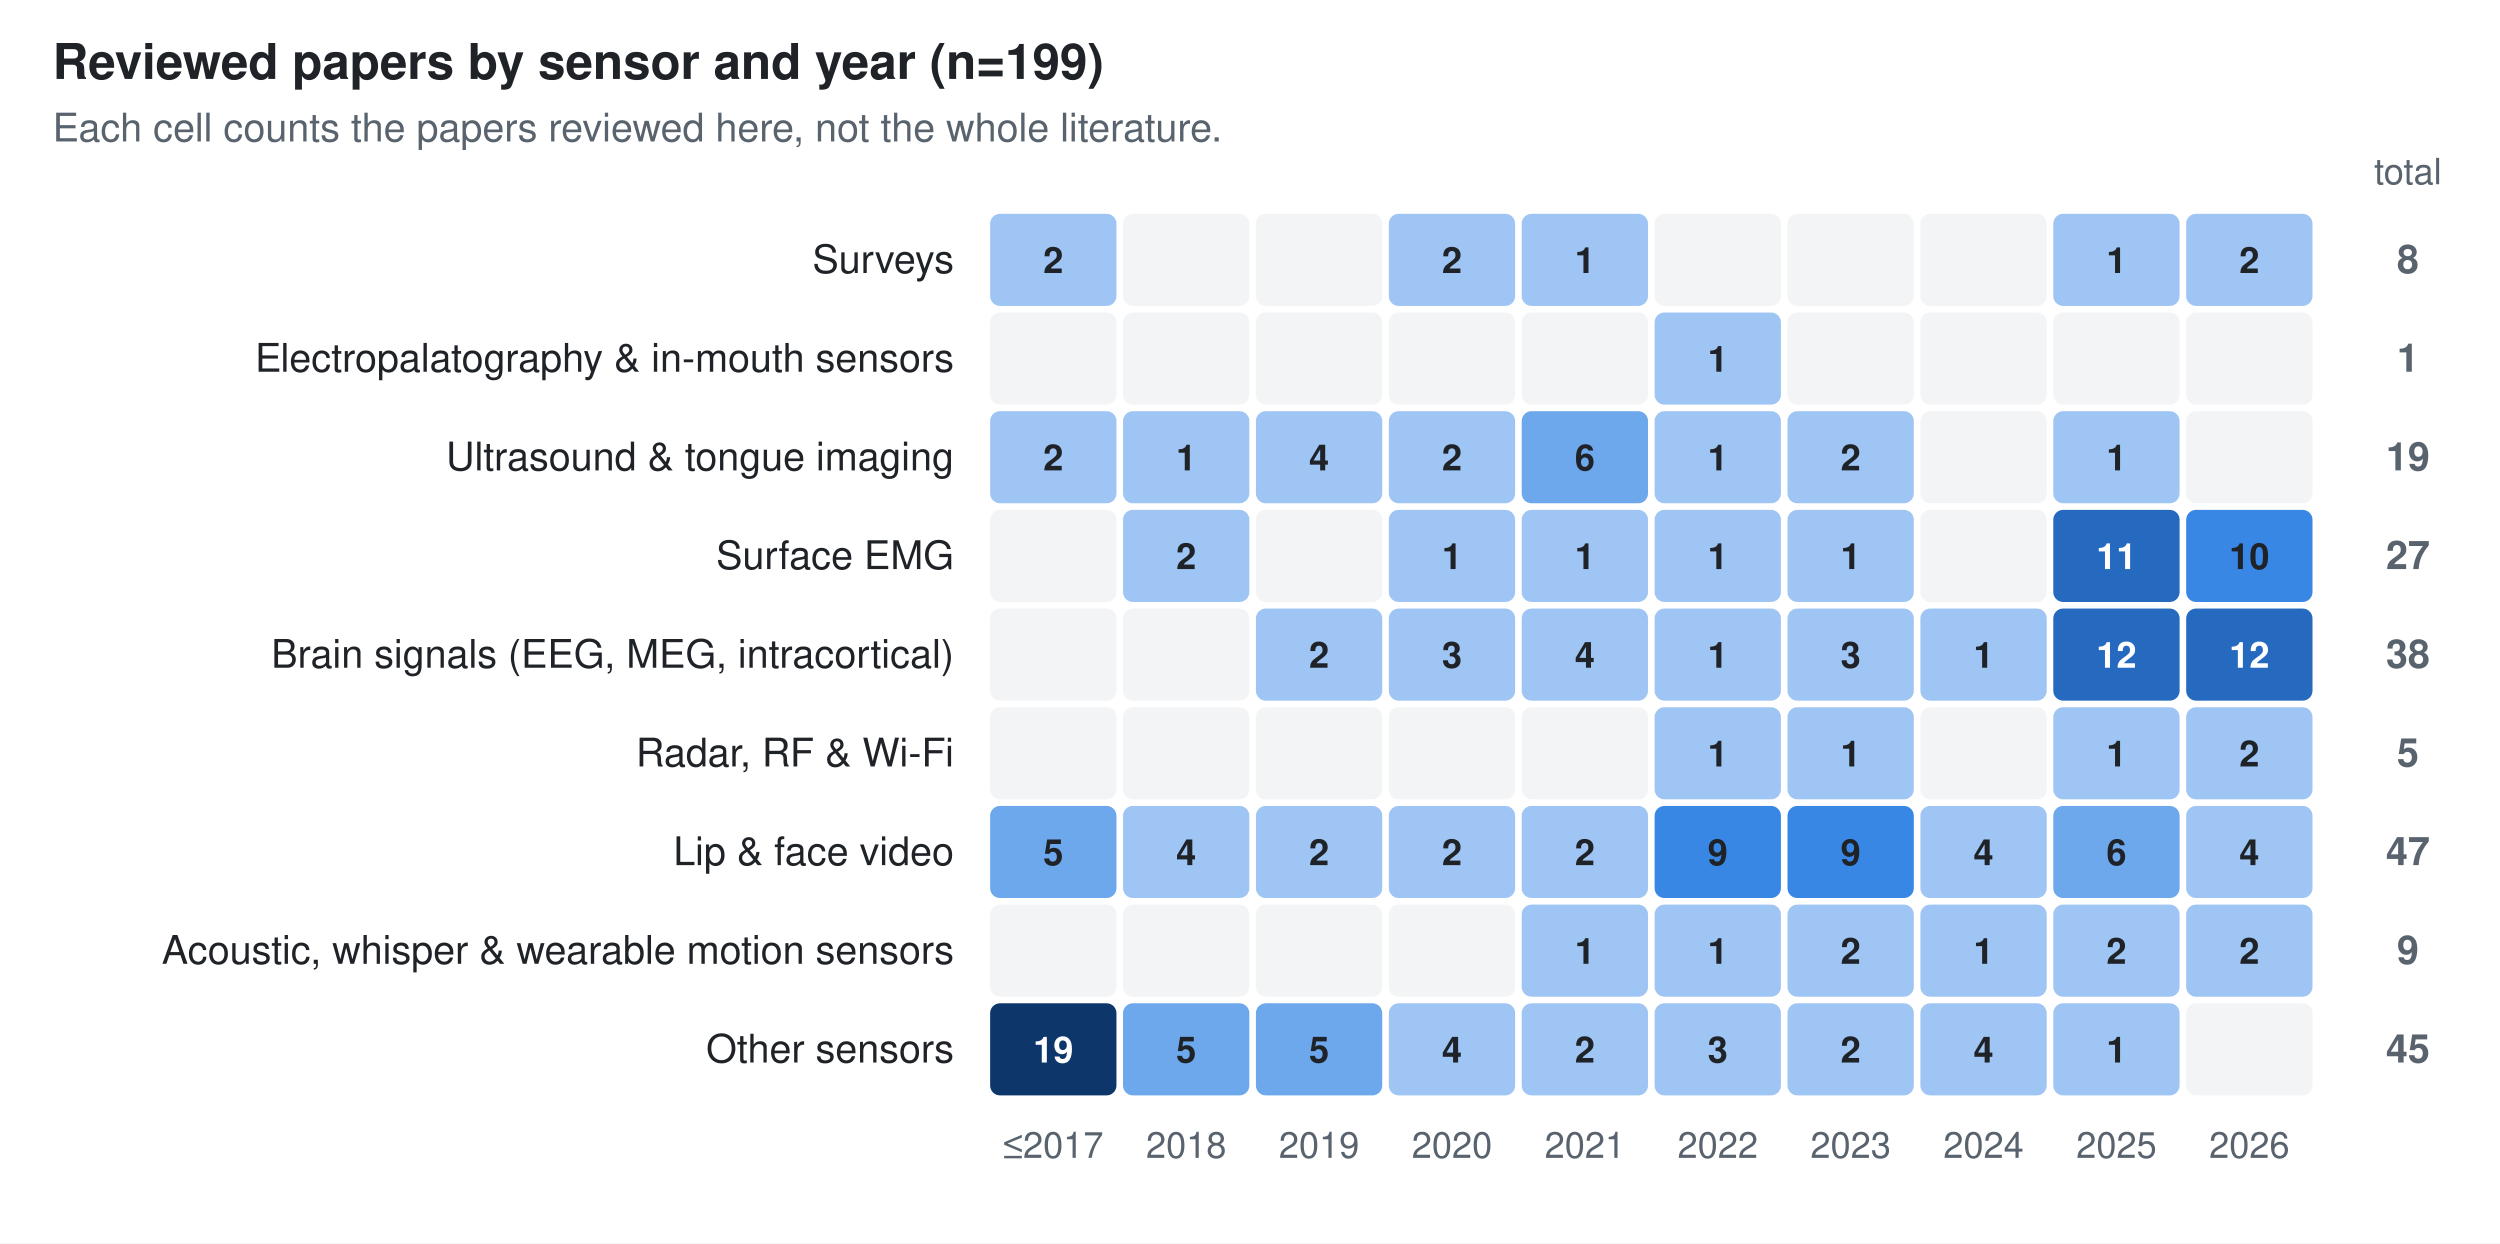
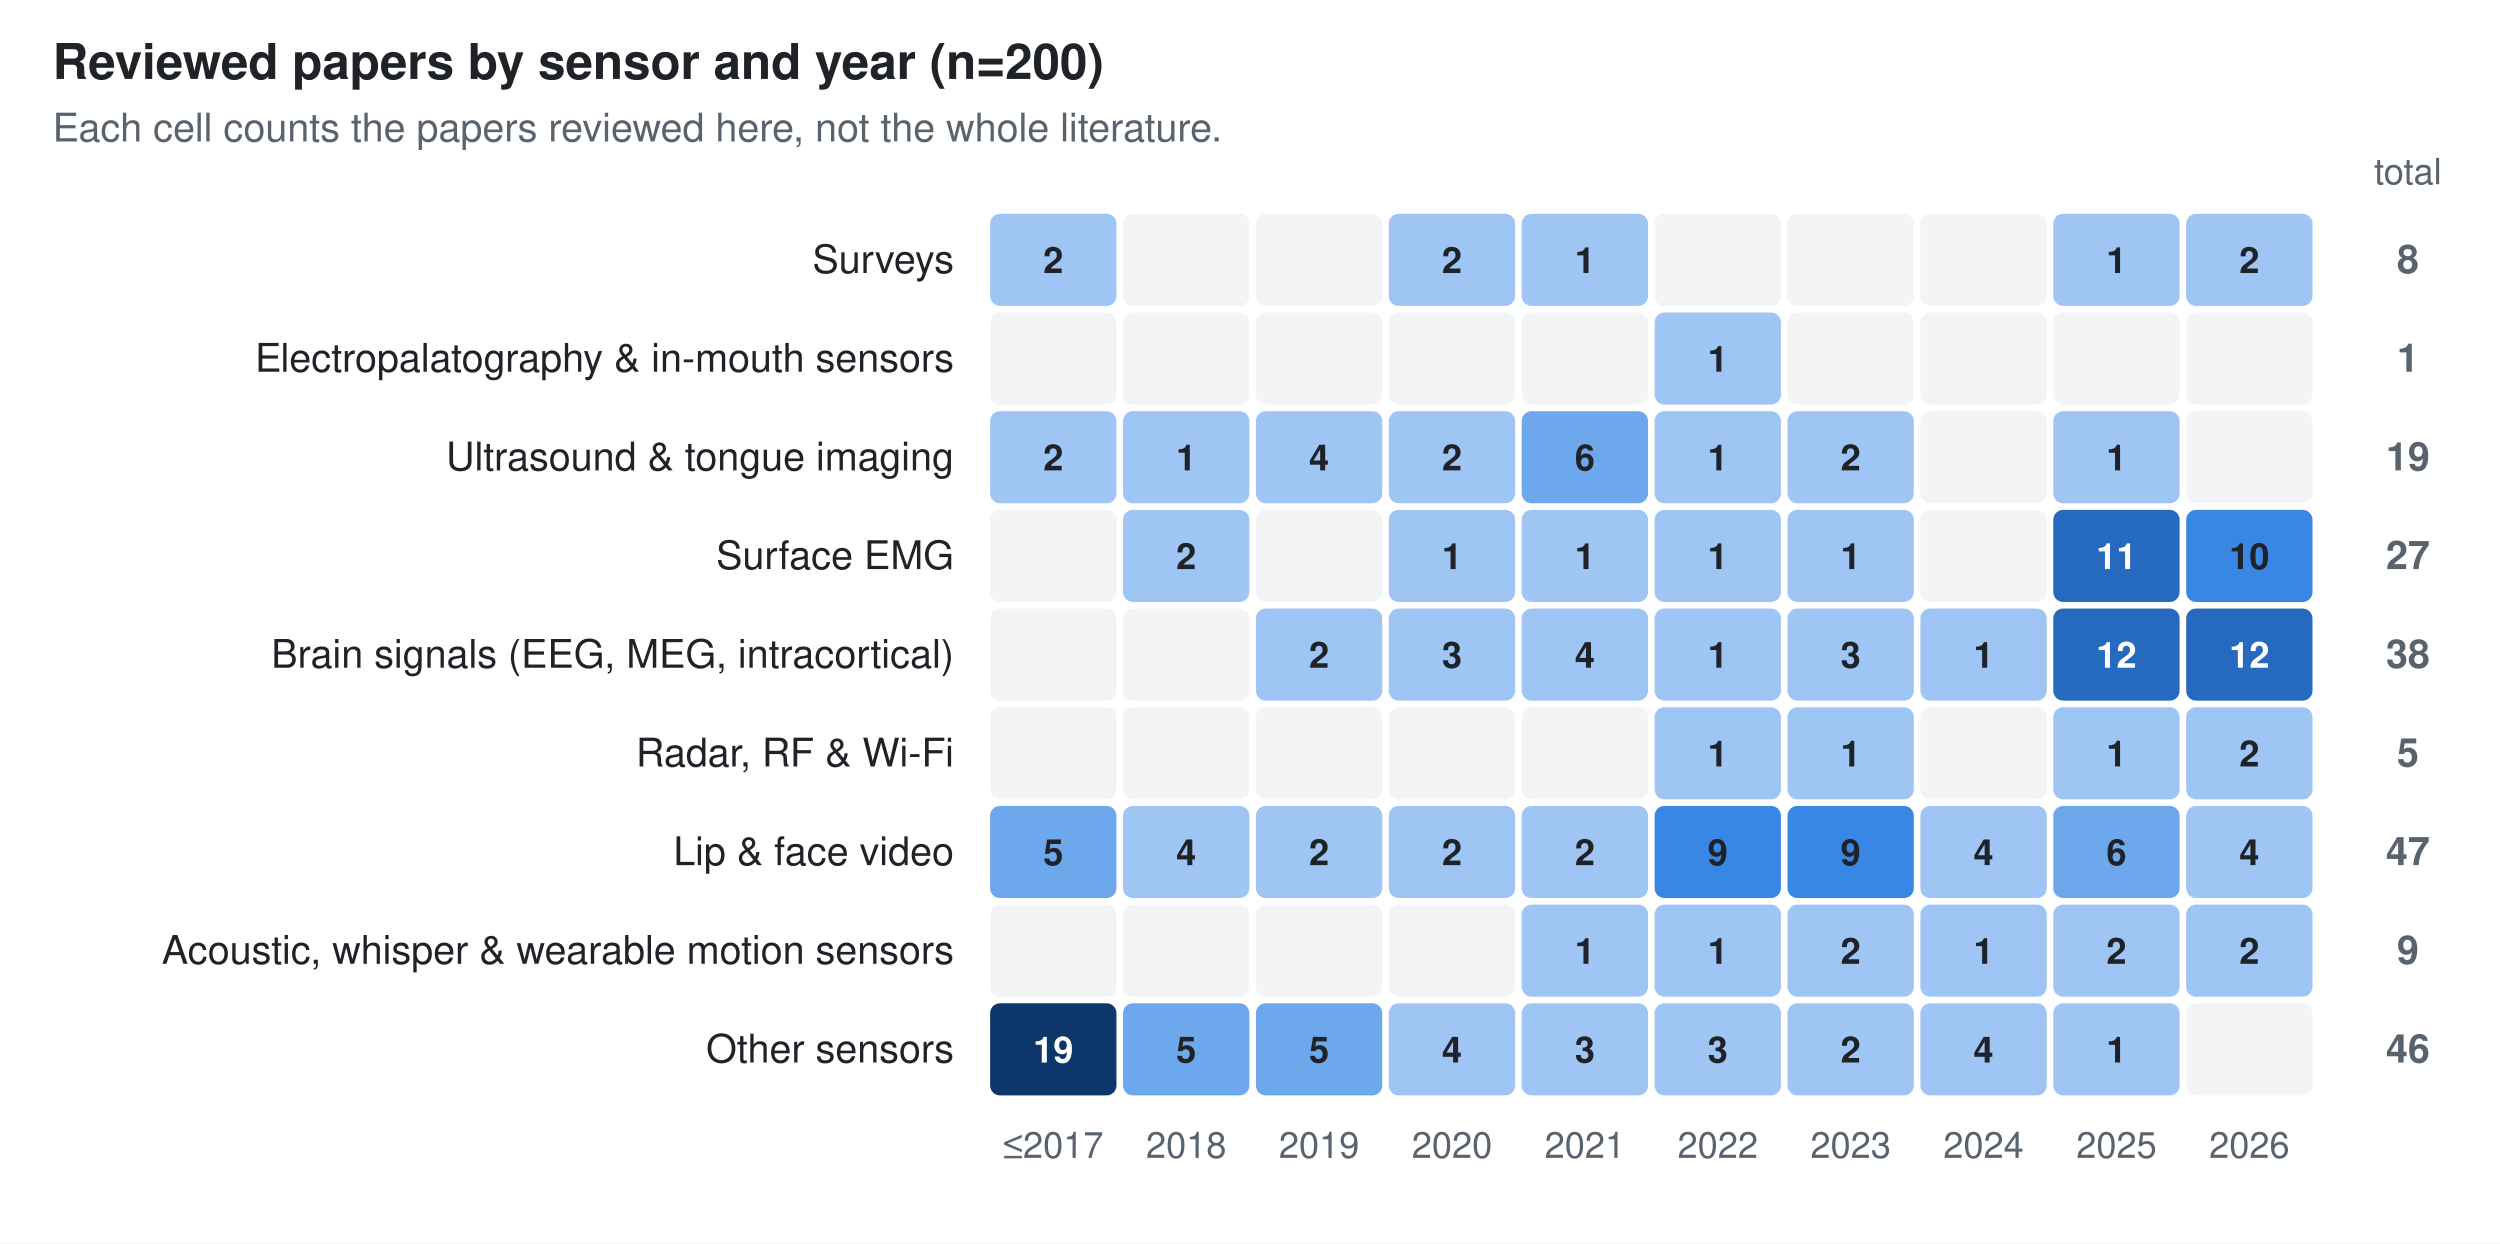
- <svg xmlns="http://www.w3.org/2000/svg" width="760" height="378" viewBox="0 0 760 378" font-family="-apple-system, BlinkMacSystemFont, 'Segoe UI', Helvetica, Arial, sans-serif" role="img" aria-label="Reviewed papers by sensor and year (n=199)">
+ <svg xmlns="http://www.w3.org/2000/svg" width="760" height="378" viewBox="0 0 760 378" font-family="-apple-system, BlinkMacSystemFont, 'Segoe UI', Helvetica, Arial, sans-serif" role="img" aria-label="Reviewed papers by sensor and year (n=200)">
  <rect width="760" height="378" fill="#ffffff" />
-   <text x="16.0" y="24.0" font-size="15" fill="#1f2328" text-anchor="start" font-weight="600">Reviewed papers by sensor and year (n=199)</text>
+   <text x="16.0" y="24.0" font-size="15" fill="#1f2328" text-anchor="start" font-weight="600">Reviewed papers by sensor and year (n=200)</text>
  <text x="16.0" y="43.0" font-size="12" fill="#59636e" text-anchor="start">Each cell counts the papers reviewed here, not the whole literature.</text>
  <text x="320.2" y="352.0" font-size="11" fill="#59636e" text-anchor="middle">≤2017</text>
  <text x="360.6" y="352.0" font-size="11" fill="#59636e" text-anchor="middle">2018</text>
  <text x="401.0" y="352.0" font-size="11" fill="#59636e" text-anchor="middle">2019</text>
  <text x="441.4" y="352.0" font-size="11" fill="#59636e" text-anchor="middle">2020</text>
  <text x="481.8" y="352.0" font-size="11" fill="#59636e" text-anchor="middle">2021</text>
  <text x="522.2" y="352.0" font-size="11" fill="#59636e" text-anchor="middle">2022</text>
  <text x="562.6" y="352.0" font-size="11" fill="#59636e" text-anchor="middle">2023</text>
  <text x="603.0" y="352.0" font-size="11" fill="#59636e" text-anchor="middle">2024</text>
  <text x="643.4" y="352.0" font-size="11" fill="#59636e" text-anchor="middle">2025</text>
  <text x="683.8" y="352.0" font-size="11" fill="#59636e" text-anchor="middle">2026</text>
  <text x="732.0" y="56.0" font-size="11" fill="#59636e" text-anchor="middle">total</text>
  <text x="290.0" y="83.0" font-size="12" fill="#1f2328" text-anchor="end">Surveys</text>
  <rect x="301.0" y="65.0" width="38.4" height="28.0" rx="3" fill="#9ec5f4" />
  <text x="320.2" y="83.0" font-size="11" fill="#1f2328" text-anchor="middle" font-weight="600">2</text>
  <rect x="341.4" y="65.0" width="38.4" height="28.0" rx="3" fill="#f3f4f6" />
  <rect x="381.8" y="65.0" width="38.4" height="28.0" rx="3" fill="#f3f4f6" />
  <rect x="422.2" y="65.0" width="38.4" height="28.0" rx="3" fill="#9ec5f4" />
  <text x="441.4" y="83.0" font-size="11" fill="#1f2328" text-anchor="middle" font-weight="600">2</text>
  <rect x="462.6" y="65.0" width="38.4" height="28.0" rx="3" fill="#9ec5f4" />
  <text x="481.8" y="83.0" font-size="11" fill="#1f2328" text-anchor="middle" font-weight="600">1</text>
  <rect x="503.0" y="65.0" width="38.4" height="28.0" rx="3" fill="#f3f4f6" />
  <rect x="543.4" y="65.0" width="38.4" height="28.0" rx="3" fill="#f3f4f6" />
  <rect x="583.8" y="65.0" width="38.4" height="28.0" rx="3" fill="#f3f4f6" />
  <rect x="624.2" y="65.0" width="38.4" height="28.0" rx="3" fill="#9ec5f4" />
  <text x="643.4" y="83.0" font-size="11" fill="#1f2328" text-anchor="middle" font-weight="600">1</text>
  <rect x="664.6" y="65.0" width="38.4" height="28.0" rx="3" fill="#9ec5f4" />
  <text x="683.8" y="83.0" font-size="11" fill="#1f2328" text-anchor="middle" font-weight="600">2</text>
  <text x="732.0" y="83.0" font-size="12" fill="#59636e" text-anchor="middle" font-weight="600">8</text>
  <text x="290.0" y="113.0" font-size="12" fill="#1f2328" text-anchor="end">Electropalatography &amp; in-mouth sensors</text>
  <rect x="301.0" y="95.0" width="38.4" height="28.0" rx="3" fill="#f3f4f6" />
  <rect x="341.4" y="95.0" width="38.4" height="28.0" rx="3" fill="#f3f4f6" />
  <rect x="381.8" y="95.0" width="38.4" height="28.0" rx="3" fill="#f3f4f6" />
  <rect x="422.2" y="95.0" width="38.4" height="28.0" rx="3" fill="#f3f4f6" />
  <rect x="462.6" y="95.0" width="38.4" height="28.0" rx="3" fill="#f3f4f6" />
  <rect x="503.0" y="95.0" width="38.4" height="28.0" rx="3" fill="#9ec5f4" />
  <text x="522.2" y="113.0" font-size="11" fill="#1f2328" text-anchor="middle" font-weight="600">1</text>
  <rect x="543.4" y="95.0" width="38.4" height="28.0" rx="3" fill="#f3f4f6" />
  <rect x="583.8" y="95.0" width="38.4" height="28.0" rx="3" fill="#f3f4f6" />
  <rect x="624.2" y="95.0" width="38.4" height="28.0" rx="3" fill="#f3f4f6" />
  <rect x="664.6" y="95.0" width="38.4" height="28.0" rx="3" fill="#f3f4f6" />
  <text x="732.0" y="113.0" font-size="12" fill="#59636e" text-anchor="middle" font-weight="600">1</text>
  <text x="290.0" y="143.0" font-size="12" fill="#1f2328" text-anchor="end">Ultrasound &amp; tongue imaging</text>
  <rect x="301.0" y="125.0" width="38.4" height="28.0" rx="3" fill="#9ec5f4" />
  <text x="320.2" y="143.0" font-size="11" fill="#1f2328" text-anchor="middle" font-weight="600">2</text>
  <rect x="341.4" y="125.0" width="38.4" height="28.0" rx="3" fill="#9ec5f4" />
  <text x="360.6" y="143.0" font-size="11" fill="#1f2328" text-anchor="middle" font-weight="600">1</text>
  <rect x="381.8" y="125.0" width="38.4" height="28.0" rx="3" fill="#9ec5f4" />
  <text x="401.0" y="143.0" font-size="11" fill="#1f2328" text-anchor="middle" font-weight="600">4</text>
  <rect x="422.2" y="125.0" width="38.4" height="28.0" rx="3" fill="#9ec5f4" />
  <text x="441.4" y="143.0" font-size="11" fill="#1f2328" text-anchor="middle" font-weight="600">2</text>
  <rect x="462.6" y="125.0" width="38.4" height="28.0" rx="3" fill="#6da7ec" />
  <text x="481.8" y="143.0" font-size="11" fill="#1f2328" text-anchor="middle" font-weight="600">6</text>
  <rect x="503.0" y="125.0" width="38.4" height="28.0" rx="3" fill="#9ec5f4" />
  <text x="522.2" y="143.0" font-size="11" fill="#1f2328" text-anchor="middle" font-weight="600">1</text>
  <rect x="543.4" y="125.0" width="38.4" height="28.0" rx="3" fill="#9ec5f4" />
  <text x="562.6" y="143.0" font-size="11" fill="#1f2328" text-anchor="middle" font-weight="600">2</text>
  <rect x="583.8" y="125.0" width="38.4" height="28.0" rx="3" fill="#f3f4f6" />
  <rect x="624.2" y="125.0" width="38.4" height="28.0" rx="3" fill="#9ec5f4" />
  <text x="643.4" y="143.0" font-size="11" fill="#1f2328" text-anchor="middle" font-weight="600">1</text>
  <rect x="664.6" y="125.0" width="38.4" height="28.0" rx="3" fill="#f3f4f6" />
  <text x="732.0" y="143.0" font-size="12" fill="#59636e" text-anchor="middle" font-weight="600">19</text>
  <text x="290.0" y="173.0" font-size="12" fill="#1f2328" text-anchor="end">Surface EMG</text>
  <rect x="301.0" y="155.0" width="38.4" height="28.0" rx="3" fill="#f3f4f6" />
  <rect x="341.4" y="155.0" width="38.4" height="28.0" rx="3" fill="#9ec5f4" />
  <text x="360.6" y="173.0" font-size="11" fill="#1f2328" text-anchor="middle" font-weight="600">2</text>
  <rect x="381.8" y="155.0" width="38.4" height="28.0" rx="3" fill="#f3f4f6" />
  <rect x="422.2" y="155.0" width="38.4" height="28.0" rx="3" fill="#9ec5f4" />
  <text x="441.4" y="173.0" font-size="11" fill="#1f2328" text-anchor="middle" font-weight="600">1</text>
  <rect x="462.6" y="155.0" width="38.4" height="28.0" rx="3" fill="#9ec5f4" />
  <text x="481.8" y="173.0" font-size="11" fill="#1f2328" text-anchor="middle" font-weight="600">1</text>
  <rect x="503.0" y="155.0" width="38.4" height="28.0" rx="3" fill="#9ec5f4" />
  <text x="522.2" y="173.0" font-size="11" fill="#1f2328" text-anchor="middle" font-weight="600">1</text>
  <rect x="543.4" y="155.0" width="38.4" height="28.0" rx="3" fill="#9ec5f4" />
  <text x="562.6" y="173.0" font-size="11" fill="#1f2328" text-anchor="middle" font-weight="600">1</text>
  <rect x="583.8" y="155.0" width="38.4" height="28.0" rx="3" fill="#f3f4f6" />
  <rect x="624.2" y="155.0" width="38.4" height="28.0" rx="3" fill="#256abf" />
  <text x="643.4" y="173.0" font-size="11" fill="#ffffff" text-anchor="middle" font-weight="600">11</text>
  <rect x="664.6" y="155.0" width="38.4" height="28.0" rx="3" fill="#3987e5" />
  <text x="683.8" y="173.0" font-size="11" fill="#1f2328" text-anchor="middle" font-weight="600">10</text>
  <text x="732.0" y="173.0" font-size="12" fill="#59636e" text-anchor="middle" font-weight="600">27</text>
  <text x="290.0" y="203.0" font-size="12" fill="#1f2328" text-anchor="end">Brain signals (EEG, MEG, intracortical)</text>
  <rect x="301.0" y="185.0" width="38.4" height="28.0" rx="3" fill="#f3f4f6" />
  <rect x="341.4" y="185.0" width="38.4" height="28.0" rx="3" fill="#f3f4f6" />
  <rect x="381.8" y="185.0" width="38.4" height="28.0" rx="3" fill="#9ec5f4" />
  <text x="401.0" y="203.0" font-size="11" fill="#1f2328" text-anchor="middle" font-weight="600">2</text>
  <rect x="422.2" y="185.0" width="38.4" height="28.0" rx="3" fill="#9ec5f4" />
  <text x="441.4" y="203.0" font-size="11" fill="#1f2328" text-anchor="middle" font-weight="600">3</text>
  <rect x="462.6" y="185.0" width="38.4" height="28.0" rx="3" fill="#9ec5f4" />
  <text x="481.8" y="203.0" font-size="11" fill="#1f2328" text-anchor="middle" font-weight="600">4</text>
  <rect x="503.0" y="185.0" width="38.4" height="28.0" rx="3" fill="#9ec5f4" />
  <text x="522.2" y="203.0" font-size="11" fill="#1f2328" text-anchor="middle" font-weight="600">1</text>
  <rect x="543.4" y="185.0" width="38.4" height="28.0" rx="3" fill="#9ec5f4" />
  <text x="562.6" y="203.0" font-size="11" fill="#1f2328" text-anchor="middle" font-weight="600">3</text>
  <rect x="583.8" y="185.0" width="38.4" height="28.0" rx="3" fill="#9ec5f4" />
  <text x="603.0" y="203.0" font-size="11" fill="#1f2328" text-anchor="middle" font-weight="600">1</text>
  <rect x="624.2" y="185.0" width="38.4" height="28.0" rx="3" fill="#256abf" />
  <text x="643.4" y="203.0" font-size="11" fill="#ffffff" text-anchor="middle" font-weight="600">12</text>
  <rect x="664.6" y="185.0" width="38.4" height="28.0" rx="3" fill="#256abf" />
  <text x="683.8" y="203.0" font-size="11" fill="#ffffff" text-anchor="middle" font-weight="600">12</text>
  <text x="732.0" y="203.0" font-size="12" fill="#59636e" text-anchor="middle" font-weight="600">38</text>
  <text x="290.0" y="233.0" font-size="12" fill="#1f2328" text-anchor="end">Radar, RF &amp; Wi-Fi</text>
  <rect x="301.0" y="215.0" width="38.4" height="28.0" rx="3" fill="#f3f4f6" />
  <rect x="341.4" y="215.0" width="38.4" height="28.0" rx="3" fill="#f3f4f6" />
  <rect x="381.8" y="215.0" width="38.4" height="28.0" rx="3" fill="#f3f4f6" />
  <rect x="422.2" y="215.0" width="38.4" height="28.0" rx="3" fill="#f3f4f6" />
  <rect x="462.6" y="215.0" width="38.4" height="28.0" rx="3" fill="#f3f4f6" />
  <rect x="503.0" y="215.0" width="38.4" height="28.0" rx="3" fill="#9ec5f4" />
  <text x="522.2" y="233.0" font-size="11" fill="#1f2328" text-anchor="middle" font-weight="600">1</text>
  <rect x="543.4" y="215.0" width="38.4" height="28.0" rx="3" fill="#9ec5f4" />
  <text x="562.6" y="233.0" font-size="11" fill="#1f2328" text-anchor="middle" font-weight="600">1</text>
  <rect x="583.8" y="215.0" width="38.4" height="28.0" rx="3" fill="#f3f4f6" />
  <rect x="624.2" y="215.0" width="38.4" height="28.0" rx="3" fill="#9ec5f4" />
  <text x="643.4" y="233.0" font-size="11" fill="#1f2328" text-anchor="middle" font-weight="600">1</text>
  <rect x="664.6" y="215.0" width="38.4" height="28.0" rx="3" fill="#9ec5f4" />
  <text x="683.8" y="233.0" font-size="11" fill="#1f2328" text-anchor="middle" font-weight="600">2</text>
  <text x="732.0" y="233.0" font-size="12" fill="#59636e" text-anchor="middle" font-weight="600">5</text>
  <text x="290.0" y="263.0" font-size="12" fill="#1f2328" text-anchor="end">Lip &amp; face video</text>
  <rect x="301.0" y="245.0" width="38.4" height="28.0" rx="3" fill="#6da7ec" />
  <text x="320.2" y="263.0" font-size="11" fill="#1f2328" text-anchor="middle" font-weight="600">5</text>
  <rect x="341.4" y="245.0" width="38.4" height="28.0" rx="3" fill="#9ec5f4" />
  <text x="360.6" y="263.0" font-size="11" fill="#1f2328" text-anchor="middle" font-weight="600">4</text>
  <rect x="381.8" y="245.0" width="38.4" height="28.0" rx="3" fill="#9ec5f4" />
  <text x="401.0" y="263.0" font-size="11" fill="#1f2328" text-anchor="middle" font-weight="600">2</text>
  <rect x="422.2" y="245.0" width="38.4" height="28.0" rx="3" fill="#9ec5f4" />
  <text x="441.4" y="263.0" font-size="11" fill="#1f2328" text-anchor="middle" font-weight="600">2</text>
  <rect x="462.6" y="245.0" width="38.4" height="28.0" rx="3" fill="#9ec5f4" />
  <text x="481.8" y="263.0" font-size="11" fill="#1f2328" text-anchor="middle" font-weight="600">2</text>
  <rect x="503.0" y="245.0" width="38.4" height="28.0" rx="3" fill="#3987e5" />
  <text x="522.2" y="263.0" font-size="11" fill="#1f2328" text-anchor="middle" font-weight="600">9</text>
  <rect x="543.4" y="245.0" width="38.4" height="28.0" rx="3" fill="#3987e5" />
  <text x="562.6" y="263.0" font-size="11" fill="#1f2328" text-anchor="middle" font-weight="600">9</text>
  <rect x="583.8" y="245.0" width="38.4" height="28.0" rx="3" fill="#9ec5f4" />
  <text x="603.0" y="263.0" font-size="11" fill="#1f2328" text-anchor="middle" font-weight="600">4</text>
  <rect x="624.2" y="245.0" width="38.4" height="28.0" rx="3" fill="#6da7ec" />
  <text x="643.4" y="263.0" font-size="11" fill="#1f2328" text-anchor="middle" font-weight="600">6</text>
  <rect x="664.6" y="245.0" width="38.4" height="28.0" rx="3" fill="#9ec5f4" />
  <text x="683.8" y="263.0" font-size="11" fill="#1f2328" text-anchor="middle" font-weight="600">4</text>
  <text x="732.0" y="263.0" font-size="12" fill="#59636e" text-anchor="middle" font-weight="600">47</text>
  <text x="290.0" y="293.0" font-size="12" fill="#1f2328" text-anchor="end">Acoustic, whisper &amp; wearable motion sensors</text>
  <rect x="301.0" y="275.0" width="38.4" height="28.0" rx="3" fill="#f3f4f6" />
  <rect x="341.4" y="275.0" width="38.4" height="28.0" rx="3" fill="#f3f4f6" />
  <rect x="381.8" y="275.0" width="38.4" height="28.0" rx="3" fill="#f3f4f6" />
  <rect x="422.2" y="275.0" width="38.4" height="28.0" rx="3" fill="#f3f4f6" />
  <rect x="462.6" y="275.0" width="38.4" height="28.0" rx="3" fill="#9ec5f4" />
  <text x="481.8" y="293.0" font-size="11" fill="#1f2328" text-anchor="middle" font-weight="600">1</text>
  <rect x="503.0" y="275.0" width="38.4" height="28.0" rx="3" fill="#9ec5f4" />
  <text x="522.2" y="293.0" font-size="11" fill="#1f2328" text-anchor="middle" font-weight="600">1</text>
  <rect x="543.4" y="275.0" width="38.4" height="28.0" rx="3" fill="#9ec5f4" />
  <text x="562.6" y="293.0" font-size="11" fill="#1f2328" text-anchor="middle" font-weight="600">2</text>
  <rect x="583.8" y="275.0" width="38.4" height="28.0" rx="3" fill="#9ec5f4" />
  <text x="603.0" y="293.0" font-size="11" fill="#1f2328" text-anchor="middle" font-weight="600">1</text>
  <rect x="624.2" y="275.0" width="38.4" height="28.0" rx="3" fill="#9ec5f4" />
  <text x="643.4" y="293.0" font-size="11" fill="#1f2328" text-anchor="middle" font-weight="600">2</text>
  <rect x="664.6" y="275.0" width="38.4" height="28.0" rx="3" fill="#9ec5f4" />
  <text x="683.8" y="293.0" font-size="11" fill="#1f2328" text-anchor="middle" font-weight="600">2</text>
  <text x="732.0" y="293.0" font-size="12" fill="#59636e" text-anchor="middle" font-weight="600">9</text>
  <text x="290.0" y="323.0" font-size="12" fill="#1f2328" text-anchor="end">Other sensors</text>
  <rect x="301.0" y="305.0" width="38.4" height="28.0" rx="3" fill="#0d366b" />
  <text x="320.2" y="323.0" font-size="11" fill="#ffffff" text-anchor="middle" font-weight="600">19</text>
  <rect x="341.4" y="305.0" width="38.4" height="28.0" rx="3" fill="#6da7ec" />
  <text x="360.6" y="323.0" font-size="11" fill="#1f2328" text-anchor="middle" font-weight="600">5</text>
  <rect x="381.8" y="305.0" width="38.4" height="28.0" rx="3" fill="#6da7ec" />
  <text x="401.0" y="323.0" font-size="11" fill="#1f2328" text-anchor="middle" font-weight="600">5</text>
  <rect x="422.2" y="305.0" width="38.4" height="28.0" rx="3" fill="#9ec5f4" />
  <text x="441.4" y="323.0" font-size="11" fill="#1f2328" text-anchor="middle" font-weight="600">4</text>
  <rect x="462.6" y="305.0" width="38.4" height="28.0" rx="3" fill="#9ec5f4" />
-   <text x="481.8" y="323.0" font-size="11" fill="#1f2328" text-anchor="middle" font-weight="600">2</text>
+   <text x="481.8" y="323.0" font-size="11" fill="#1f2328" text-anchor="middle" font-weight="600">3</text>
  <rect x="503.0" y="305.0" width="38.4" height="28.0" rx="3" fill="#9ec5f4" />
  <text x="522.2" y="323.0" font-size="11" fill="#1f2328" text-anchor="middle" font-weight="600">3</text>
  <rect x="543.4" y="305.0" width="38.4" height="28.0" rx="3" fill="#9ec5f4" />
  <text x="562.6" y="323.0" font-size="11" fill="#1f2328" text-anchor="middle" font-weight="600">2</text>
  <rect x="583.8" y="305.0" width="38.4" height="28.0" rx="3" fill="#9ec5f4" />
  <text x="603.0" y="323.0" font-size="11" fill="#1f2328" text-anchor="middle" font-weight="600">4</text>
  <rect x="624.2" y="305.0" width="38.4" height="28.0" rx="3" fill="#9ec5f4" />
  <text x="643.4" y="323.0" font-size="11" fill="#1f2328" text-anchor="middle" font-weight="600">1</text>
  <rect x="664.6" y="305.0" width="38.4" height="28.0" rx="3" fill="#f3f4f6" />
-   <text x="732.0" y="323.0" font-size="12" fill="#59636e" text-anchor="middle" font-weight="600">45</text>
+   <text x="732.0" y="323.0" font-size="12" fill="#59636e" text-anchor="middle" font-weight="600">46</text>
</svg>
